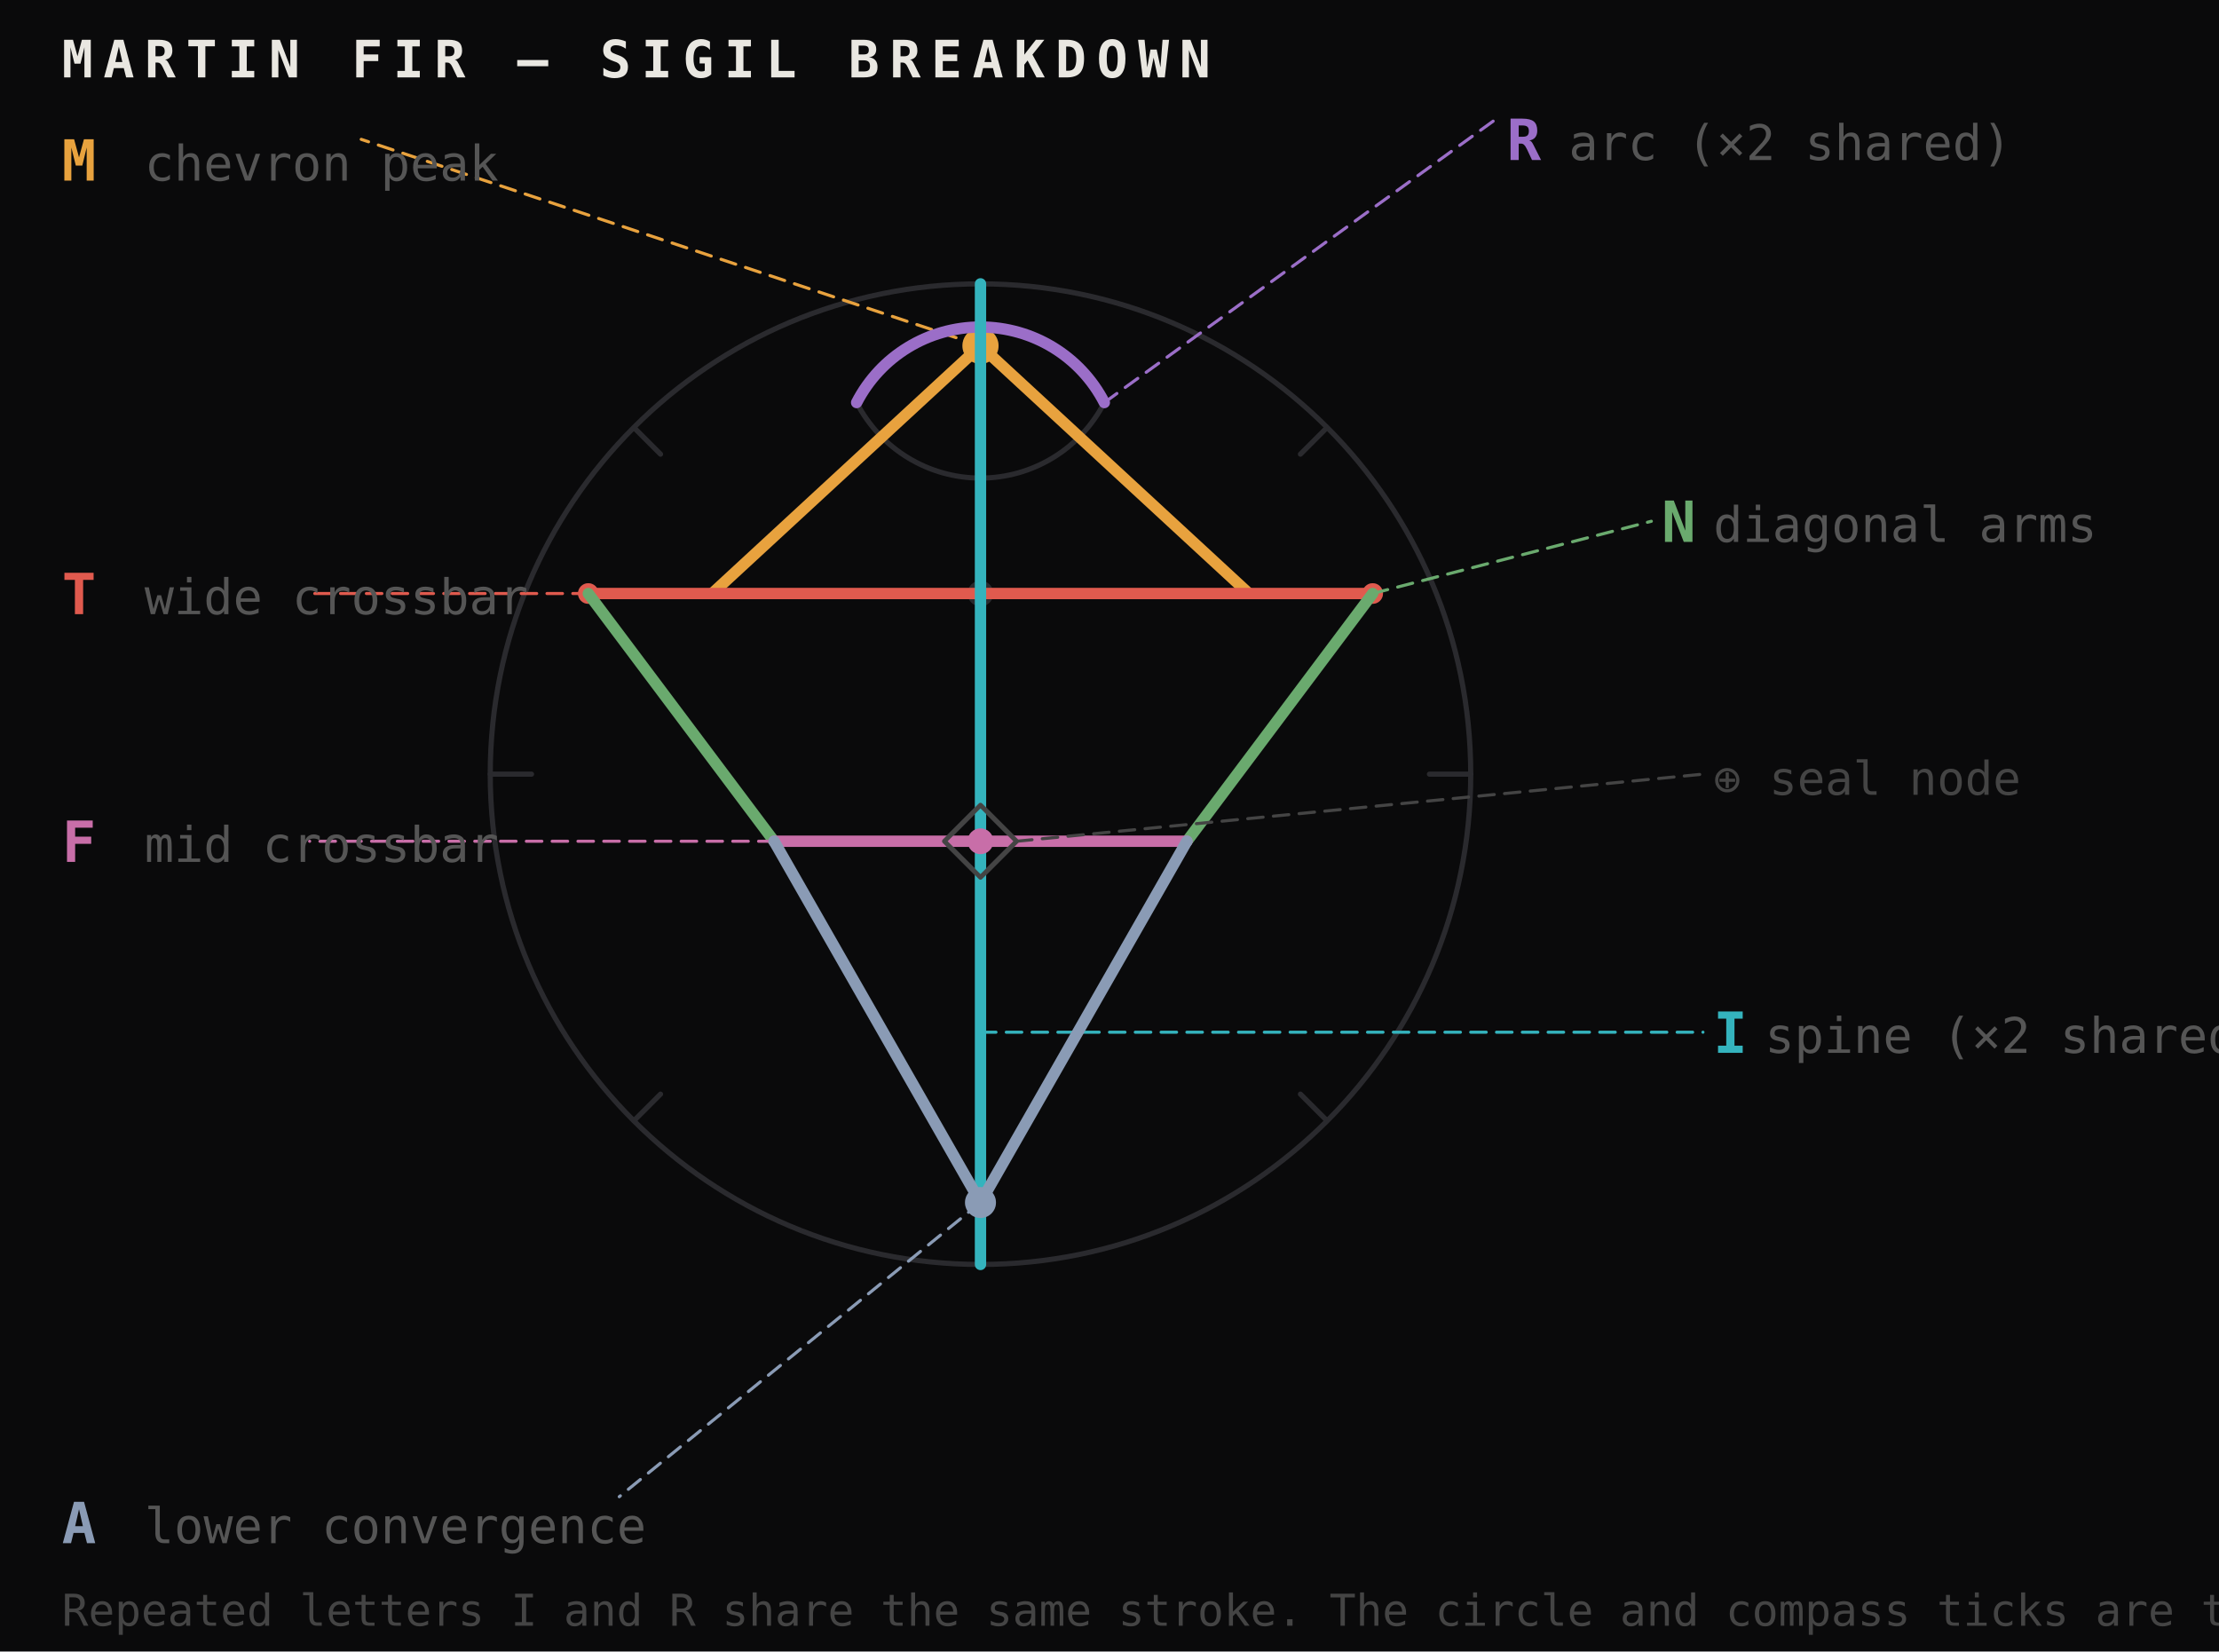
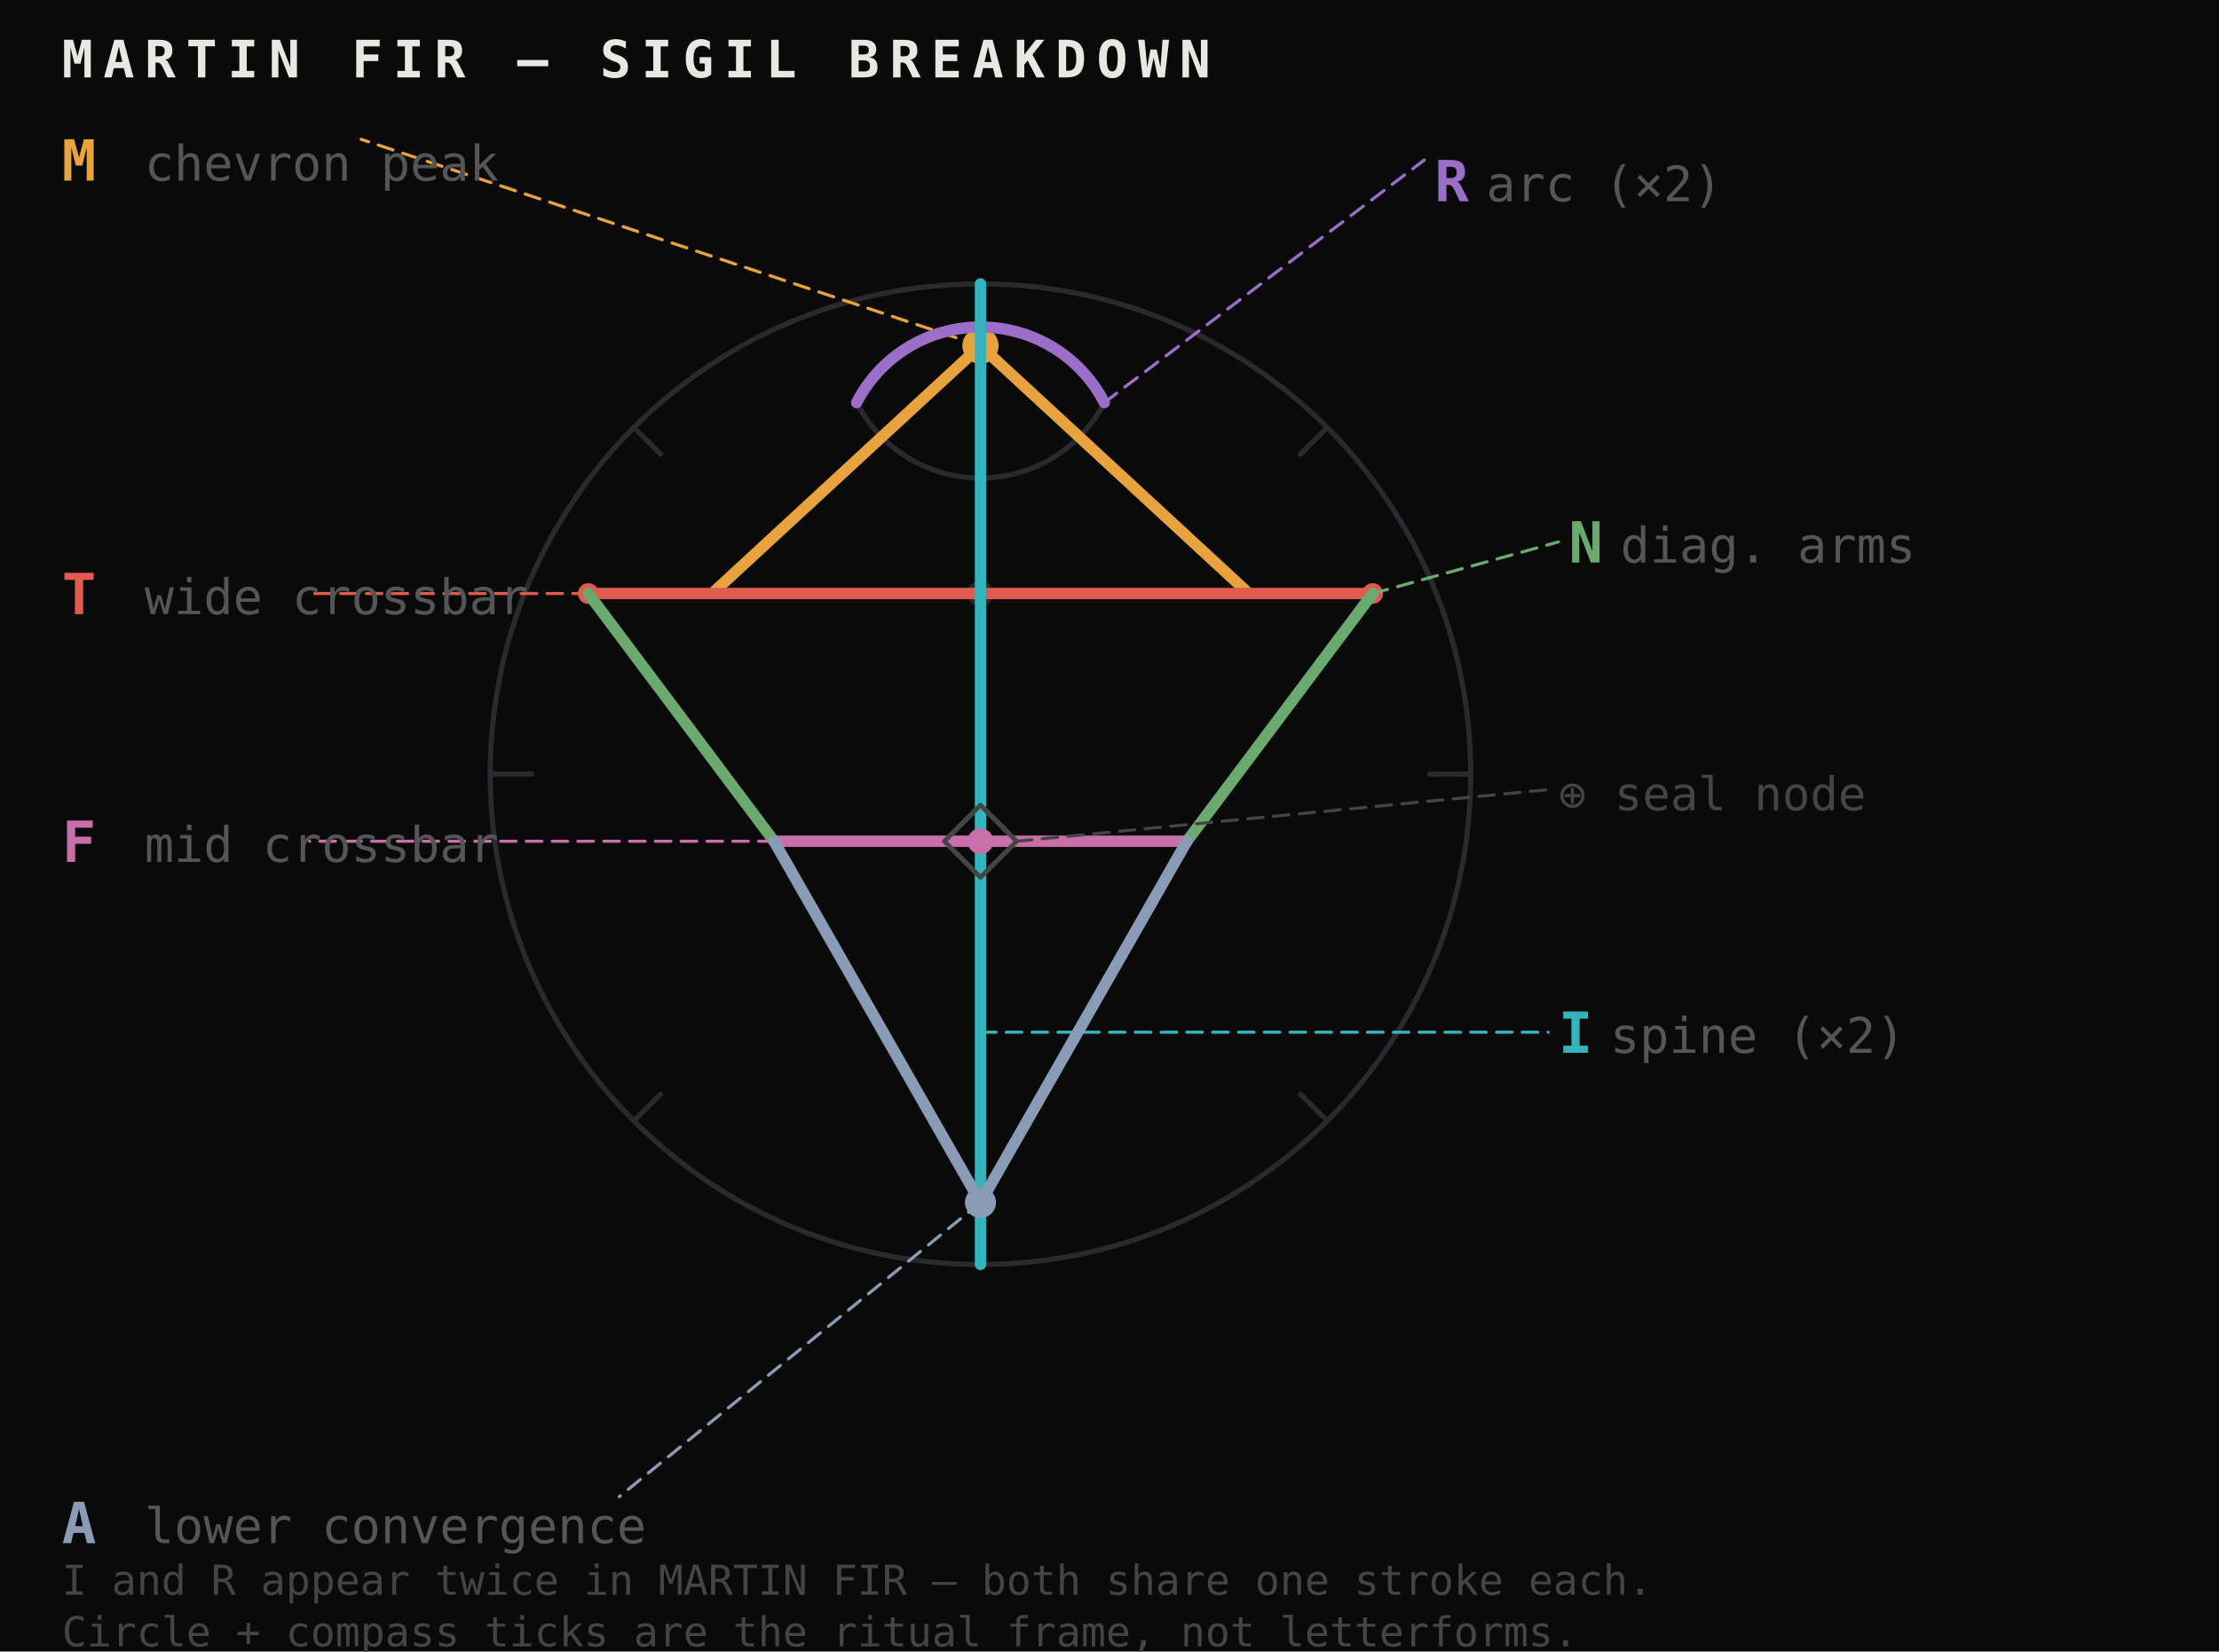
<svg xmlns="http://www.w3.org/2000/svg" viewBox="-90 -45 430 320" font-family="monospace" font-size="9.5" fill="none" stroke-linecap="round" stroke-linejoin="round">
  <rect x="-90" y="-45" width="430" height="320" fill="#0a0a0b" />
  <g stroke="#2a2a2e" stroke-width="1">
    <circle cx="100" cy="105" r="95" />
    <line x1="195" y1="105" x2="187" y2="105" />
    <line x1="5" y1="105" x2="13" y2="105" />
    <line x1="167" y1="38" x2="162" y2="43" />
    <line x1="167" y1="172" x2="162" y2="167" />
    <line x1="33" y1="172" x2="38" y2="167" />
    <line x1="33" y1="38" x2="38" y2="43" />
    <line x1="100" y1="10" x2="100" y2="200" />
    <path d="M 76,33 A 27,27 0 0,1 124,33" />
    <path d="M 76,33 A 27,27 0 0,0 124,33" />
    <path d="M 48,70 L 100,22 L 152,70" />
    <line x1="24" y1="70" x2="176" y2="70" />
    <line x1="24" y1="70" x2="60" y2="118" />
    <line x1="176" y1="70" x2="140" y2="118" />
    <path d="M 100,111 L 107,118 L 100,125 L 93,118 Z" />
    <line x1="60" y1="118" x2="140" y2="118" />
    <line x1="60" y1="118" x2="100" y2="188" />
    <line x1="140" y1="118" x2="100" y2="188" />
    <circle cx="100" cy="22" r="3.5" fill="#2a2a2e" stroke="none" />
    <circle cx="100" cy="70" r="2.5" fill="#2a2a2e" stroke="none" />
    <circle cx="100" cy="118" r="2.5" fill="#2a2a2e" stroke="none" />
    <circle cx="100" cy="188" r="3" fill="#2a2a2e" stroke="none" />
    <circle cx="24" cy="70" r="2" fill="#2a2a2e" stroke="none" />
    <circle cx="176" cy="70" r="2" fill="#2a2a2e" stroke="none" />
  </g>
  <g stroke="#e8a23e">
    <path d="M 48,70 L 100,22 L 152,70" stroke-width="2.2" />
    <circle cx="100" cy="22" r="3.5" fill="#e8a23e" stroke="none" />
  </g>
  <line x1="100" y1="22" x2="-20" y2="-18" stroke="#e8a23e" stroke-width=".6" stroke-dasharray="3 2" />
  <text x="-78" y="-10" fill="#e8a23e" font-weight="700" font-size="11">M</text>
  <text x="-62" y="-10" fill="#555" font-size="9.5">chevron peak</text>
  <g stroke="#9b6ec8">
    <path d="M 76,33 A 27,27 0 0,1 124,33" stroke-width="2.2" />
  </g>
-   <line x1="124" y1="33" x2="200" y2="-22" stroke="#9b6ec8" stroke-width=".6" stroke-dasharray="3 2" />
-   <text x="202" y="-14" fill="#9b6ec8" font-weight="700" font-size="11">R</text>
-   <text x="214" y="-14" fill="#555" font-size="9.5">arc (×2 shared)</text>
+   <line x1="124" y1="33" x2="186" y2="-14" stroke="#9b6ec8" stroke-width=".6" stroke-dasharray="3 2" />
+   <text x="188" y="-6" fill="#9b6ec8" font-weight="700" font-size="11">R</text>
+   <text x="198" y="-6" fill="#555" font-size="9.5">arc (×2)</text>
  <g stroke="#e05a4e">
    <line x1="24" y1="70" x2="176" y2="70" stroke-width="2.2" />
    <circle cx="24" cy="70" r="2" fill="#e05a4e" stroke="none" />
    <circle cx="176" cy="70" r="2" fill="#e05a4e" stroke="none" />
  </g>
  <line x1="24" y1="70" x2="-30" y2="70" stroke="#e05a4e" stroke-width=".6" stroke-dasharray="3 2" />
  <text x="-78" y="74" fill="#e05a4e" font-weight="700" font-size="11">T</text>
  <text x="-62" y="74" fill="#555" font-size="9.5">wide crossbar</text>
  <g stroke="#34b3bd">
    <line x1="100" y1="10" x2="100" y2="200" stroke-width="2.2" />
  </g>
-   <line x1="100" y1="155" x2="240" y2="155" stroke="#34b3bd" stroke-width=".6" stroke-dasharray="3 2" />
-   <text x="242" y="159" fill="#34b3bd" font-weight="700" font-size="11">I</text>
-   <text x="252" y="159" fill="#555" font-size="9.5">spine (×2 shared)</text>
+   <line x1="100" y1="155" x2="210" y2="155" stroke="#34b3bd" stroke-width=".6" stroke-dasharray="3 2" />
+   <text x="212" y="159" fill="#34b3bd" font-weight="700" font-size="11">I</text>
+   <text x="222" y="159" fill="#555" font-size="9.5">spine (×2)</text>
  <g stroke="#6aaa6e">
    <line x1="24" y1="70" x2="60" y2="118" stroke-width="2.2" />
    <line x1="176" y1="70" x2="140" y2="118" stroke-width="2.2" />
  </g>
-   <line x1="176" y1="70" x2="230" y2="56" stroke="#6aaa6e" stroke-width=".6" stroke-dasharray="3 2" />
-   <text x="232" y="60" fill="#6aaa6e" font-weight="700" font-size="11">N</text>
-   <text x="242" y="60" fill="#555" font-size="9.5">diagonal arms</text>
+   <line x1="176" y1="70" x2="212" y2="60" stroke="#6aaa6e" stroke-width=".6" stroke-dasharray="3 2" />
+   <text x="214" y="64" fill="#6aaa6e" font-weight="700" font-size="11">N</text>
+   <text x="224" y="64" fill="#555" font-size="9.5">diag. arms</text>
  <g stroke="#c86ea8">
    <line x1="60" y1="118" x2="140" y2="118" stroke-width="2.2" />
    <circle cx="100" cy="118" r="2.5" fill="#c86ea8" stroke="none" />
  </g>
  <line x1="60" y1="118" x2="-30" y2="118" stroke="#c86ea8" stroke-width=".6" stroke-dasharray="3 2" />
  <text x="-78" y="122" fill="#c86ea8" font-weight="700" font-size="11">F</text>
  <text x="-62" y="122" fill="#555" font-size="9.5">mid crossbar</text>
  <g stroke="#8a9bb5">
    <line x1="60" y1="118" x2="100" y2="188" stroke-width="2.2" />
    <line x1="140" y1="118" x2="100" y2="188" stroke-width="2.2" />
    <circle cx="100" cy="188" r="3" fill="#8a9bb5" stroke="none" />
  </g>
  <line x1="100" y1="188" x2="30" y2="245" stroke="#8a9bb5" stroke-width=".6" stroke-dasharray="3 2" />
  <text x="-78" y="254" fill="#8a9bb5" font-weight="700" font-size="11">A</text>
  <text x="-62" y="254" fill="#555" font-size="9.5">lower convergence</text>
  <path d="M 100,111 L 107,118 L 100,125 L 93,118 Z" stroke="#444" stroke-width=".9" />
-   <line x1="107" y1="118" x2="240" y2="105" stroke="#444" stroke-width=".6" stroke-dasharray="3 2" />
-   <text x="242" y="109" fill="#444" font-size="9">⊕ seal node</text>
+   <line x1="107" y1="118" x2="210" y2="108" stroke="#444" stroke-width=".6" stroke-dasharray="3 2" />
+   <text x="212" y="112" fill="#444" font-size="9">⊕ seal node</text>
  <text x="-78" y="-30" fill="#e9e7e1" font-size="10" font-weight="700" letter-spacing="2">MARTIN FIR — SIGIL BREAKDOWN</text>
-   <text x="-78" y="270" fill="#444" font-size="8.5">Repeated letters I and R share the same stroke. The circle and compass ticks are the ritual frame, not letterforms.</text>
+   <text x="-78" y="264" fill="#444" font-size="8">I and R appear twice in MARTIN FIR — both share one stroke each.</text>
+   <text x="-78" y="274" fill="#444" font-size="8">Circle + compass ticks are the ritual frame, not letterforms.</text>
</svg>
